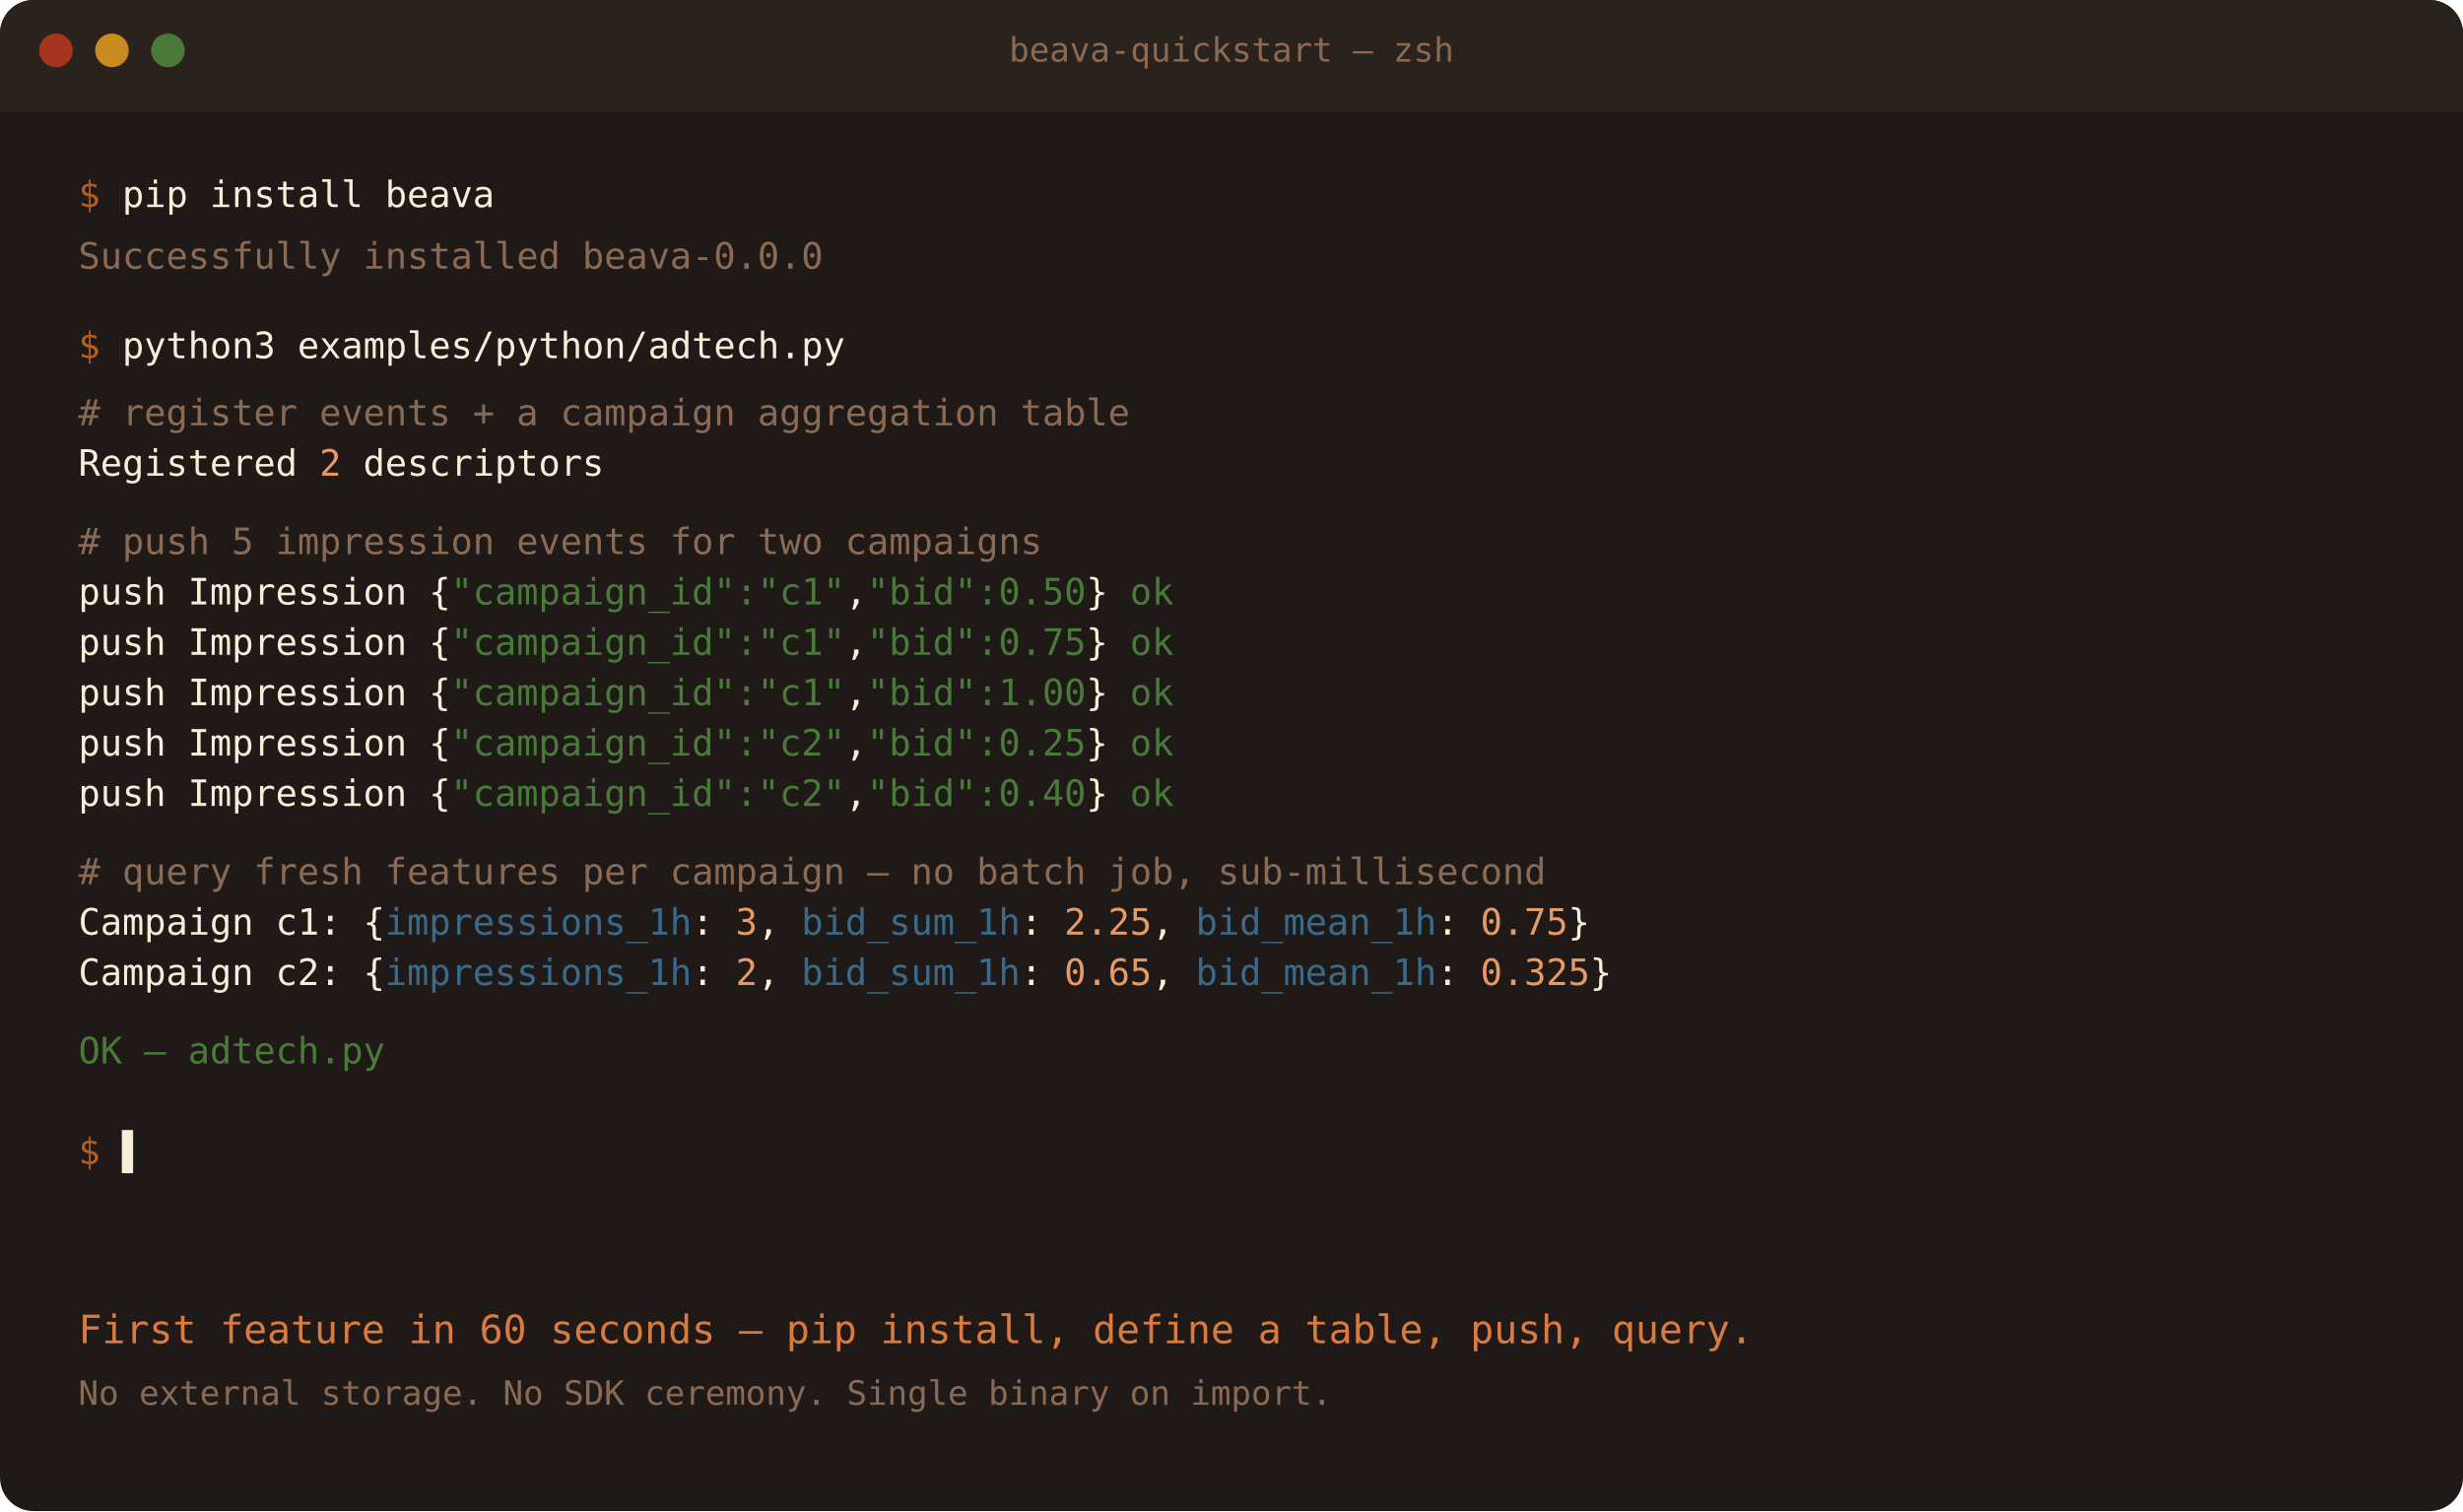
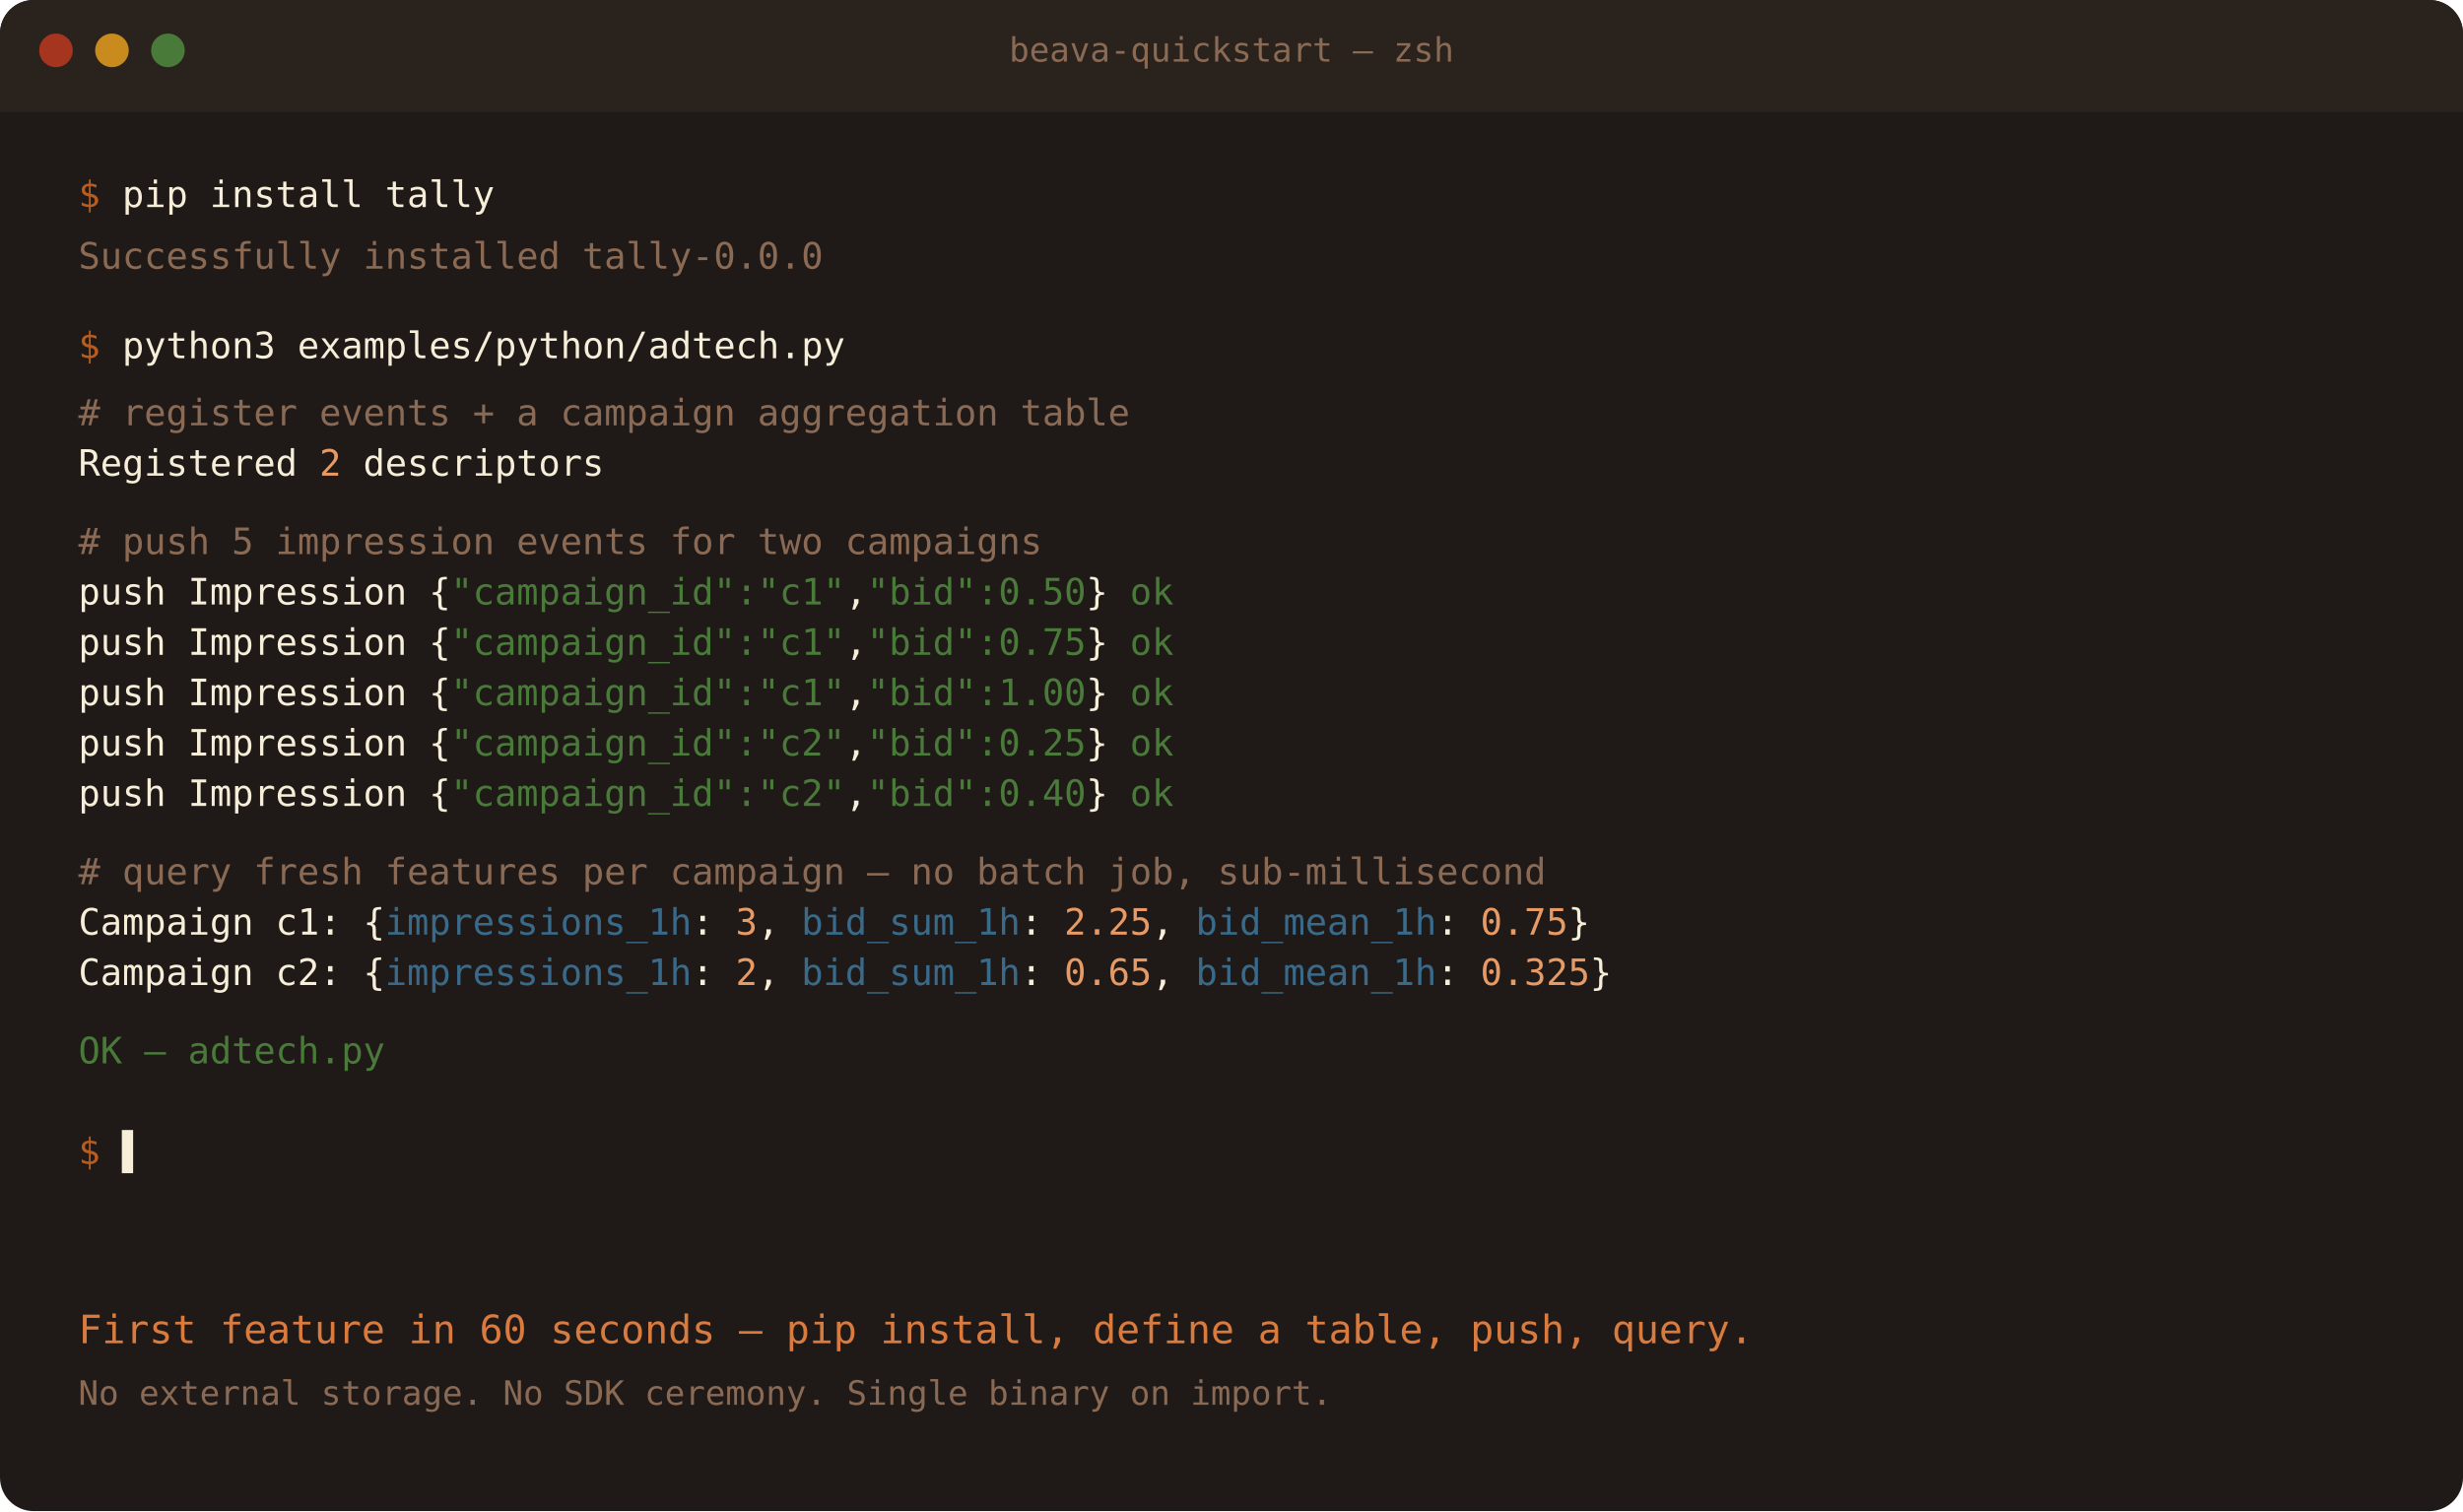
<svg xmlns="http://www.w3.org/2000/svg" viewBox="0 0 880 540" font-family="ui-monospace, 'JetBrains Mono', Menlo, Monaco, Consolas, monospace" font-size="13">
  <rect x="0" y="0" width="880" height="540" rx="12" ry="12" fill="#1f1a17" />
  <rect x="0" y="0" width="880" height="36" rx="12" ry="12" fill="#2a221d" />
  <rect x="0" y="20" width="880" height="20" fill="#2a221d" />
  <circle cx="20" cy="18" r="6" fill="#a6351f" />
  <circle cx="40" cy="18" r="6" fill="#c98a1e" />
  <circle cx="60" cy="18" r="6" fill="#4a7a3a" />
  <text x="440" y="22" fill="#8a6a54" text-anchor="middle" font-size="12">beava-quickstart — zsh</text>
  <g transform="translate(28 60)" fill="#f6eed9">
    <text x="0" y="14">
-       <tspan fill="#b85c20">$</tspan> pip install beava</text>
-     <text x="0" y="36" fill="#8a6a54">Successfully installed beava-0.0.0</text>
+       <tspan fill="#b85c20">$</tspan> pip install tally</text>
+     <text x="0" y="36" fill="#8a6a54">Successfully installed tally-0.0.0</text>
    <text x="0" y="68">
      <tspan fill="#b85c20">$</tspan> python3 examples/python/adtech.py</text>
    <text x="0" y="92" fill="#8a6a54"># register events + a campaign aggregation table</text>
    <text x="0" y="110">Registered <tspan fill="#e89a65">2</tspan> descriptors</text>
    <text x="0" y="138" fill="#8a6a54"># push 5 impression events for two campaigns</text>
    <text x="0" y="156">push Impression {<tspan fill="#4a7a3a">"campaign_id":"c1"</tspan>,<tspan fill="#4a7a3a">"bid":0.50</tspan>} <tspan fill="#4a7a3a">ok</tspan>
    </text>
    <text x="0" y="174">push Impression {<tspan fill="#4a7a3a">"campaign_id":"c1"</tspan>,<tspan fill="#4a7a3a">"bid":0.75</tspan>} <tspan fill="#4a7a3a">ok</tspan>
    </text>
    <text x="0" y="192">push Impression {<tspan fill="#4a7a3a">"campaign_id":"c1"</tspan>,<tspan fill="#4a7a3a">"bid":1.00</tspan>} <tspan fill="#4a7a3a">ok</tspan>
    </text>
    <text x="0" y="210">push Impression {<tspan fill="#4a7a3a">"campaign_id":"c2"</tspan>,<tspan fill="#4a7a3a">"bid":0.25</tspan>} <tspan fill="#4a7a3a">ok</tspan>
    </text>
    <text x="0" y="228">push Impression {<tspan fill="#4a7a3a">"campaign_id":"c2"</tspan>,<tspan fill="#4a7a3a">"bid":0.40</tspan>} <tspan fill="#4a7a3a">ok</tspan>
    </text>
    <text x="0" y="256" fill="#8a6a54"># query fresh features per campaign — no batch job, sub-millisecond</text>
    <text x="0" y="274">Campaign c1: {<tspan fill="#3a6a8a">impressions_1h</tspan>: <tspan fill="#e89a65">3</tspan>, <tspan fill="#3a6a8a">bid_sum_1h</tspan>: <tspan fill="#e89a65">2.25</tspan>, <tspan fill="#3a6a8a">bid_mean_1h</tspan>: <tspan fill="#e89a65">0.75</tspan>}</text>
    <text x="0" y="292">Campaign c2: {<tspan fill="#3a6a8a">impressions_1h</tspan>: <tspan fill="#e89a65">2</tspan>, <tspan fill="#3a6a8a">bid_sum_1h</tspan>: <tspan fill="#e89a65">0.65</tspan>, <tspan fill="#3a6a8a">bid_mean_1h</tspan>: <tspan fill="#e89a65">0.325</tspan>}</text>
    <text x="0" y="320" fill="#4a7a3a">OK — adtech.py</text>
    <text x="0" y="356">
      <tspan fill="#b85c20">$</tspan>
      <tspan>▌</tspan>
    </text>
    <text x="0" y="420" fill="#d97a3e" font-size="14">First feature in 60 seconds — pip install, define a table, push, query.</text>
    <text x="0" y="442" fill="#8a6a54" font-size="12">No external storage. No SDK ceremony. Single binary on import.</text>
  </g>
</svg>
